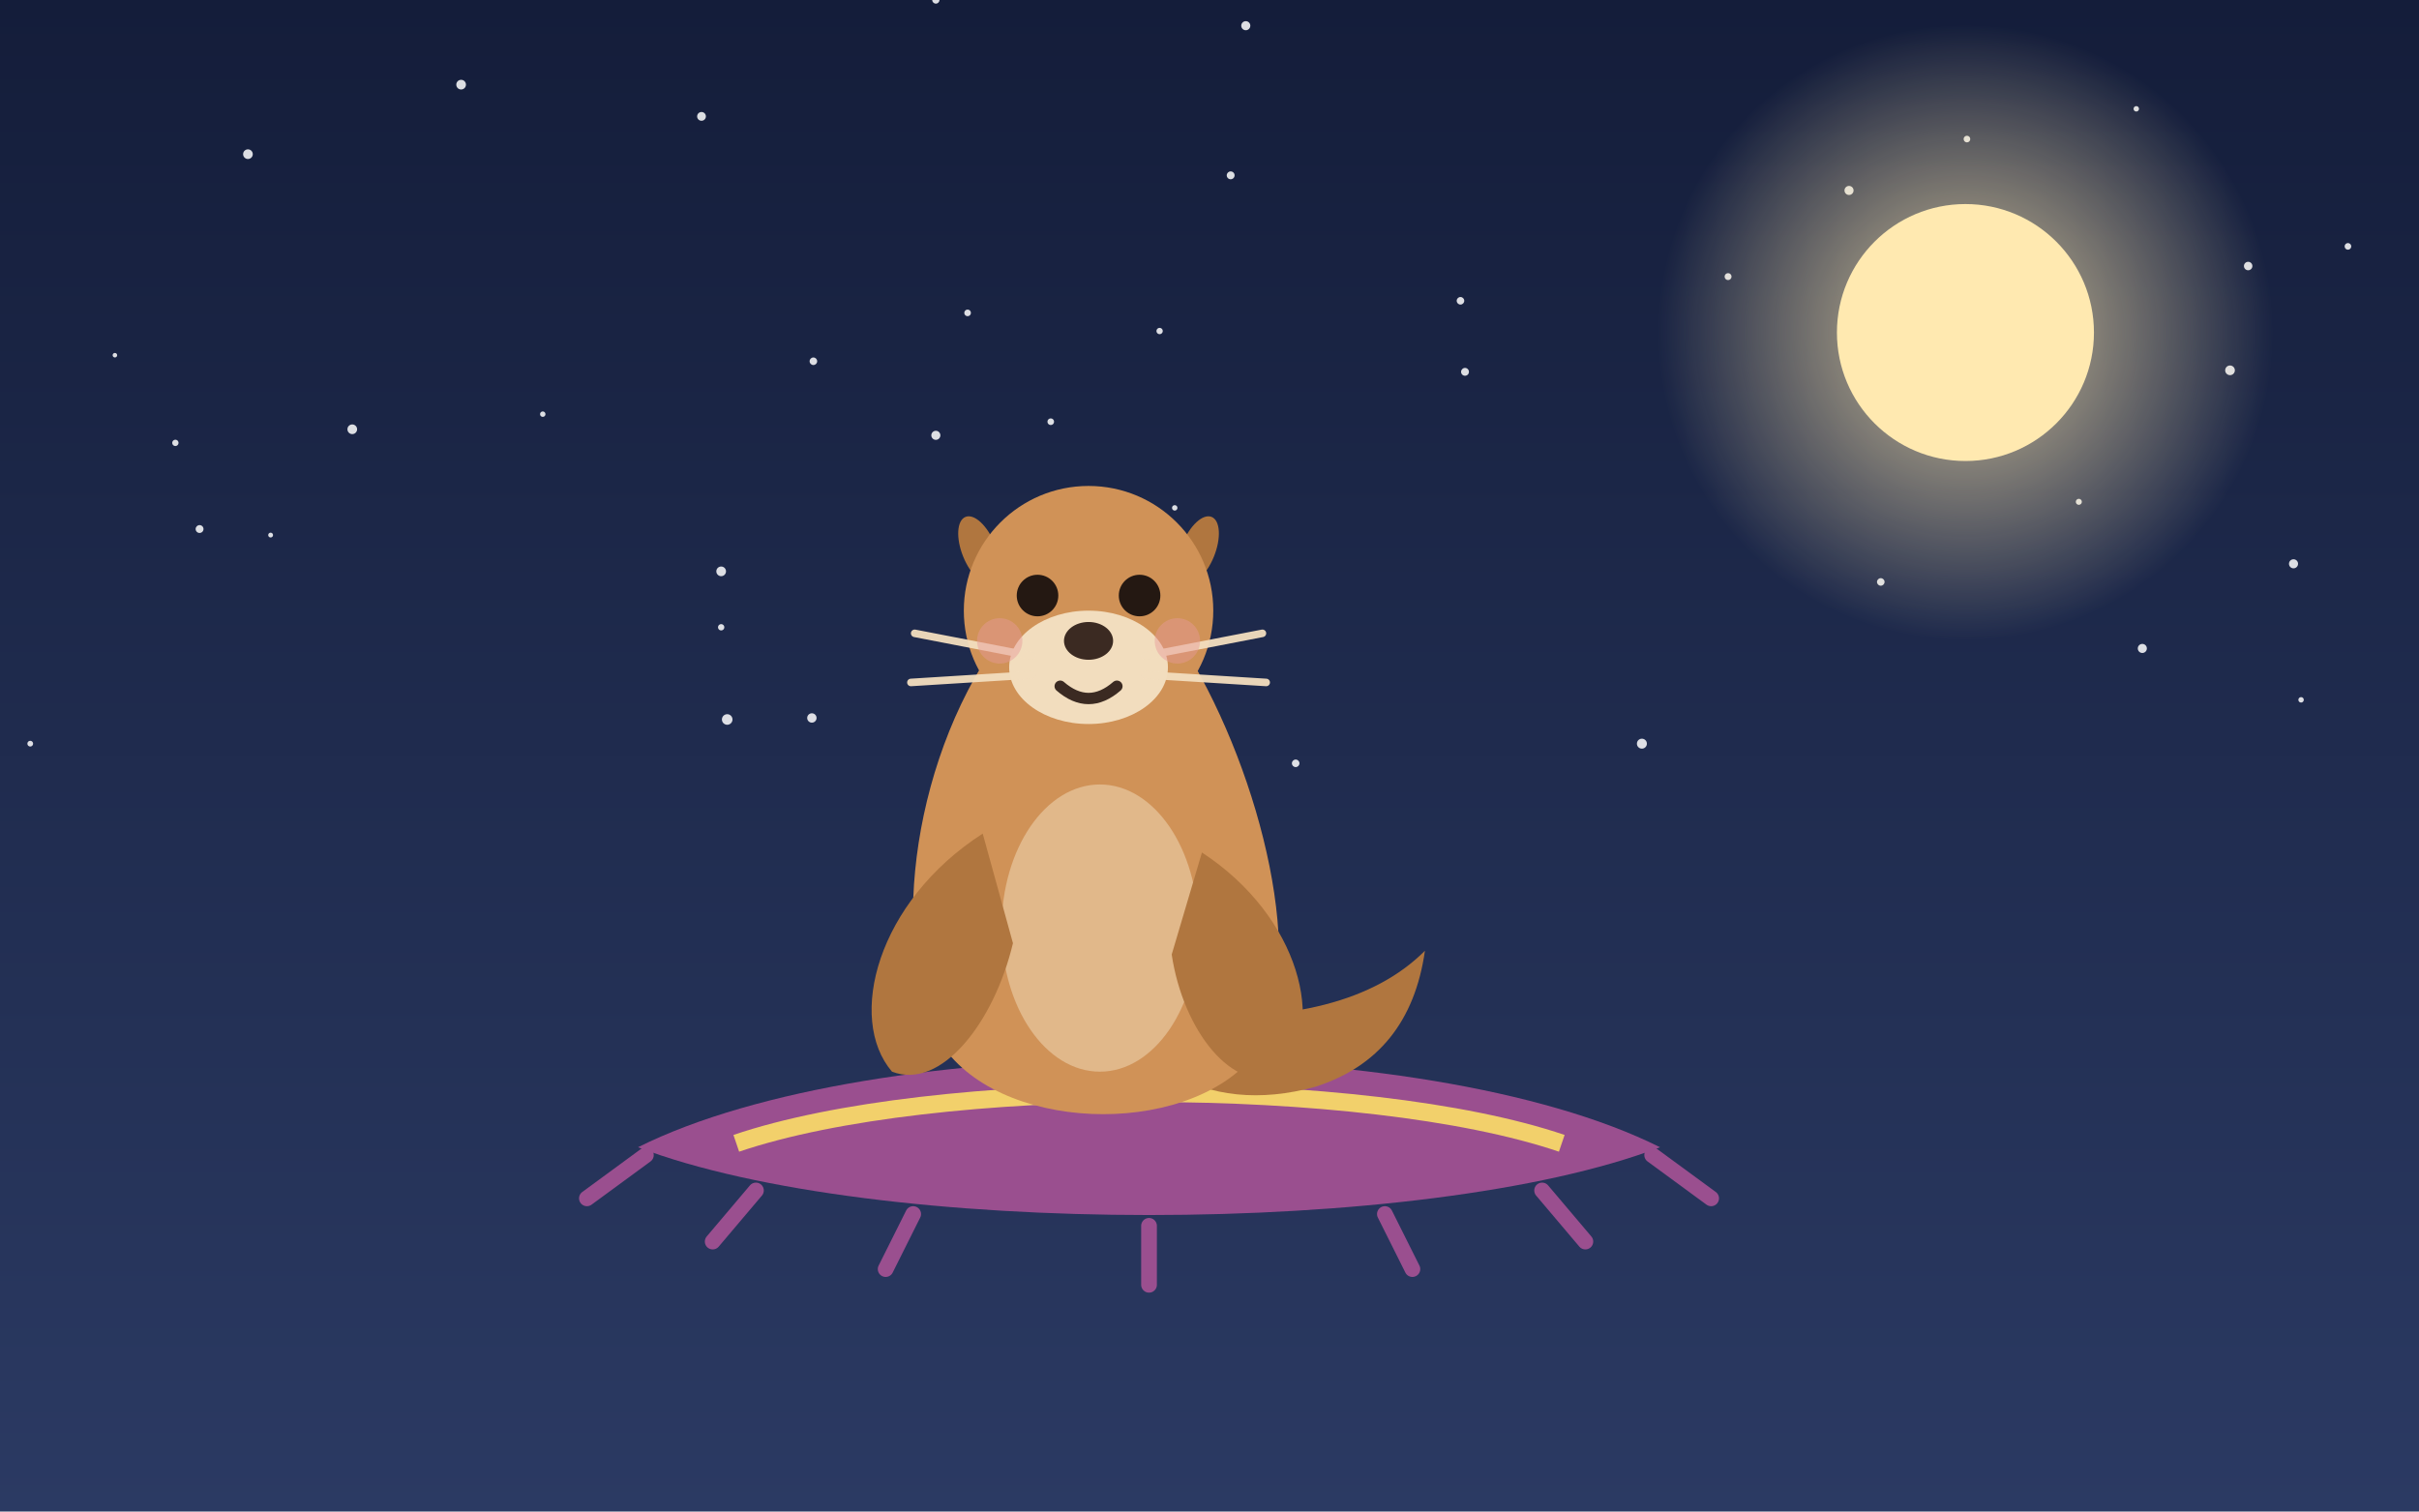
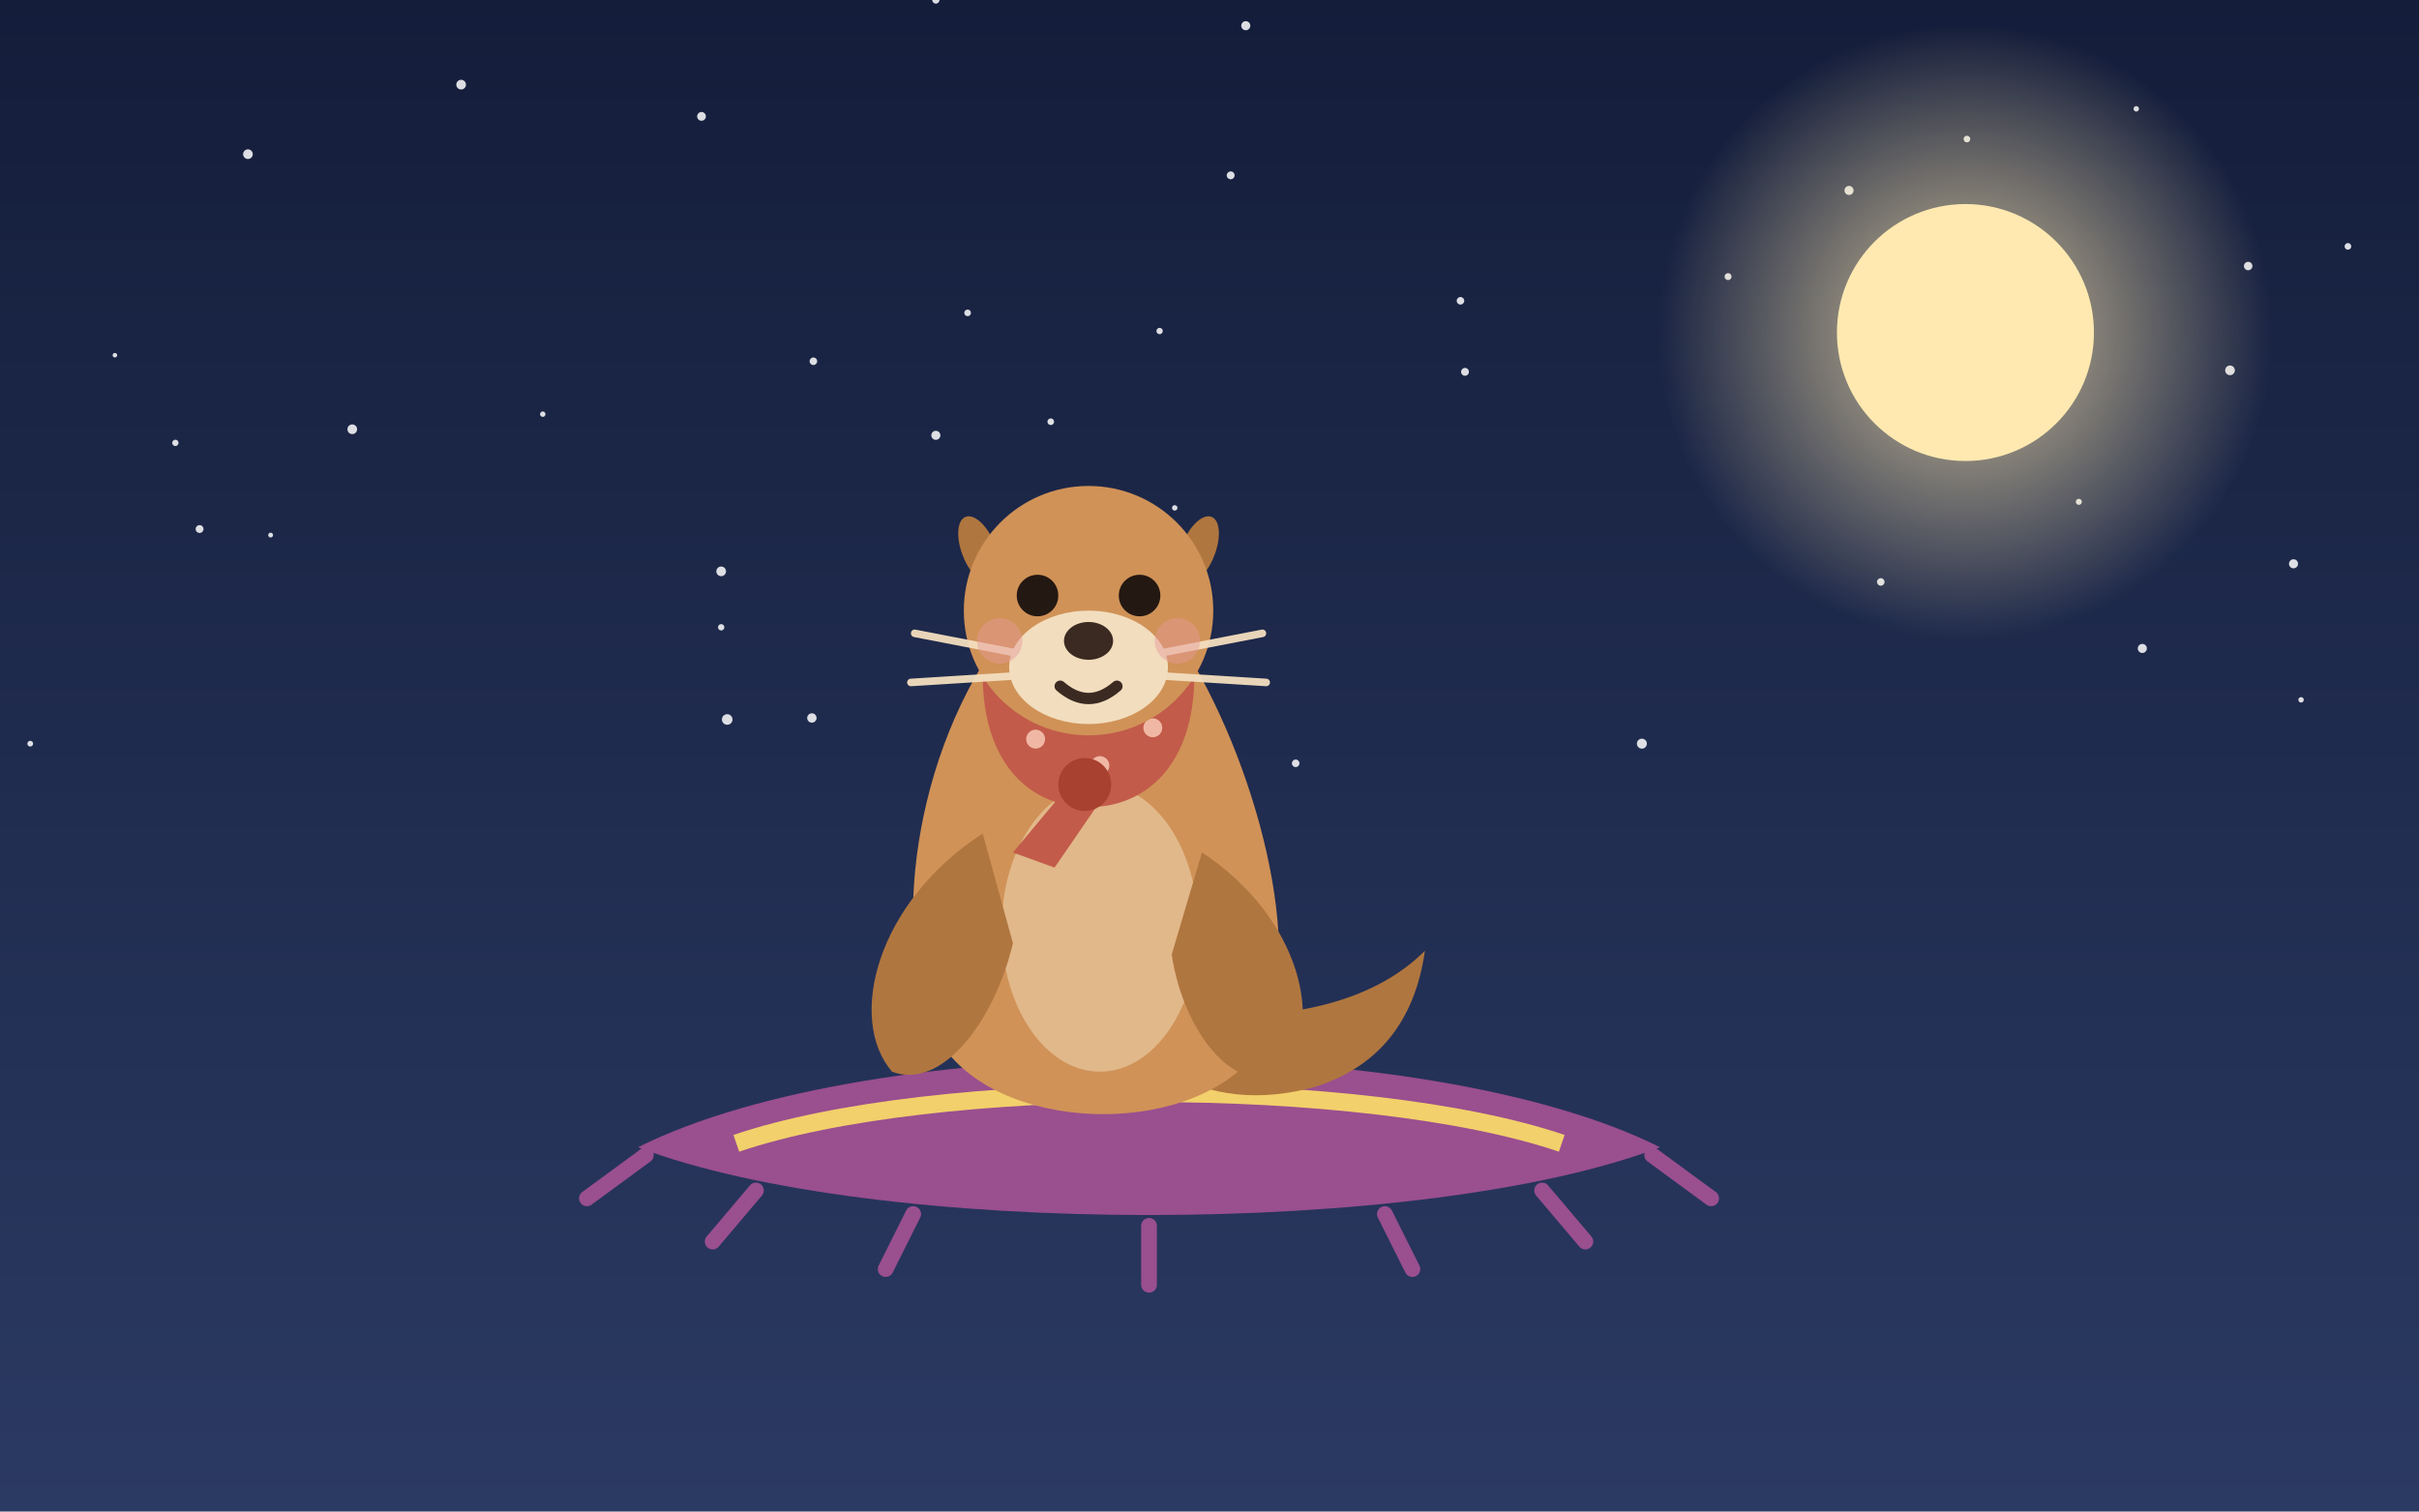
<svg xmlns="http://www.w3.org/2000/svg" viewBox="0 0 1600 1000" role="img">
  <defs>
    <linearGradient id="sky" x1="0" y1="0" x2="0" y2="1">
      <stop offset="0" stop-color="#141d3a" />
      <stop offset="1" stop-color="#2b3a63" />
    </linearGradient>
    <radialGradient id="glow" cx="0.5" cy="0.5" r="0.5">
      <stop offset="0" stop-color="#ffe9b0" stop-opacity=".8" />
      <stop offset="1" stop-color="#ffe9b0" stop-opacity="0" />
    </radialGradient>
  </defs>
  <rect width="1600" height="1000" fill="url(#sky)" />
  <g fill="#fff" opacity=".85">
    <circle cx="814" cy="116" r="2.6" />
    <circle cx="1223" cy="126" r="3.0" />
    <circle cx="359" cy="274" r="1.8" />
    <circle cx="132" cy="350" r="2.6" />
    <circle cx="481" cy="476" r="3.5" />
    <circle cx="179" cy="354" r="1.6" />
    <circle cx="1417" cy="429" r="3.0" />
    <circle cx="537" cy="475" r="3.1" />
    <circle cx="1244" cy="385" r="2.5" />
    <circle cx="640" cy="207" r="2.2" />
    <circle cx="966" cy="199" r="2.5" />
    <circle cx="1413" cy="72" r="1.8" />
    <circle cx="790" cy="355" r="2.3" />
    <circle cx="1375" cy="332" r="2.0" />
    <circle cx="164" cy="102" r="3.2" />
    <circle cx="857" cy="505" r="2.5" />
    <circle cx="464" cy="77" r="2.9" />
    <circle cx="538" cy="239" r="2.5" />
    <circle cx="1475" cy="245" r="3.2" />
    <circle cx="767" cy="219" r="2.1" />
    <circle cx="477" cy="378" r="3.2" />
    <circle cx="1553" cy="163" r="2.2" />
    <circle cx="969" cy="246" r="2.6" />
    <circle cx="76" cy="235" r="1.5" />
    <circle cx="1143" cy="183" r="2.3" />
    <circle cx="20" cy="492" r="1.9" />
    <circle cx="777" cy="336" r="1.8" />
    <circle cx="305" cy="56" r="3.2" />
    <circle cx="1301" cy="92" r="2.2" />
    <circle cx="1522" cy="463" r="1.8" />
    <circle cx="1086" cy="492" r="3.3" />
    <circle cx="695" cy="279" r="2.2" />
    <circle cx="1517" cy="373" r="3.0" />
    <circle cx="619" cy="0" r="2.4" />
    <circle cx="233" cy="284" r="3.2" />
    <circle cx="619" cy="288" r="3.0" />
    <circle cx="824" cy="17" r="3.0" />
    <circle cx="477" cy="415" r="2.1" />
    <circle cx="1487" cy="176" r="2.8" />
    <circle cx="116" cy="293" r="2.1" />
  </g>
  <circle cx="1300" cy="220" r="204" fill="url(#glow)" />
  <circle cx="1300" cy="220" r="85" fill="#ffe9b0" />
  <g transform="translate(760 720) scale(1.3)">
    <path d="M-260 30 C-140 -30, 140 -30, 260 30 C140 76, -140 76, -260 30 Z" fill="#9a4f8f" />
    <path d="M-210 28 C-110 -6, 110 -6, 210 28" stroke="#f2d06b" stroke-width="9" fill="none" />
    <g stroke="#9a4f8f" stroke-width="8" stroke-linecap="round">
      <path d="M-256 34 L-286 56" />
      <path d="M-200 52 L-222 78" />
      <path d="M-120 64 L-134 92" />
      <path d="M0 70 L0 100" />
      <path d="M120 64 L134 92" />
      <path d="M200 52 L222 78" />
      <path d="M256 34 L286 56" />
    </g>
  </g>
  <g transform="translate(720 404) scale(1.25 1.25)">
    <path d="M46 214 q92 6 132 -34 q-8 56 -58 72 q-44 12 -78 -8 Z" fill="#b0763f" />
    <path d="M-52 22 C-98 92, -104 190, -76 232 C-42 278, 58 278, 90 232 C116 188, 92 88, 52 22 Z" fill="#d09257" />
    <ellipse cx="6" cy="168" rx="52" ry="76" fill="#f2ddbe" opacity=".5" />
    <path d="M-56 118 C-112 154, -128 216, -104 244 C-78 254, -50 218, -40 176 Z" fill="#b0763f" />
    <path d="M60 128 C112 162, 126 220, 102 246 C76 256, 50 222, 44 182 Z" fill="#b0763f" />
+     <path d="M-56 34 C-32 76, 32 76, 56 34 C56 82, 30 104, 0 104 C-30 104, -56 82, -56 34 Z" fill="#c25b4a" />
+     <g fill="#f0b8a4">
+       <circle cx="-28" cy="68" r="5" />
+       <circle cx="6" cy="82" r="5" />
+       <circle cx="34" cy="62" r="5" />
+     </g>
+     <path d="M-10 92 L-40 128 L-18 136 L4 104 Z" fill="#c25b4a" />
+     <circle cx="-2" cy="92" r="14" fill="#a8412f" />
    <ellipse cx="-58" cy="-32" rx="9" ry="19" transform="rotate(-22 -58 -32)" fill="#b0763f" />
    <ellipse cx="58" cy="-32" rx="9" ry="19" transform="rotate(22 58 -32)" fill="#b0763f" />
    <circle cx="0" cy="0" r="66" fill="#d09257" />
    <ellipse cx="0" cy="30" rx="42" ry="30" fill="#f2ddbe" />
    <g stroke="#f2ddbe" stroke-width="4" stroke-linecap="round" opacity=".95">
      <path d="M-30 24 L-92 12" />
      <path d="M-30 34 L-94 38" />
      <path d="M30 24 L92 12" />
      <path d="M30 34 L94 38" />
    </g>
    <ellipse cx="0" cy="16" rx="13" ry="10" fill="#3b2a22" />
    <path d="M-15 40 q15 13 30 0" stroke="#3b2a22" stroke-width="6" fill="none" stroke-linecap="round" />
    <circle cx="-27" cy="-8" r="11" fill="#241812" />
    <circle cx="27" cy="-8" r="11" fill="#241812" />
    <circle cx="-47" cy="16" r="12" fill="#e79a9a" opacity=".45" />
    <circle cx="47" cy="16" r="12" fill="#e79a9a" opacity=".45" />
  </g>
</svg>
